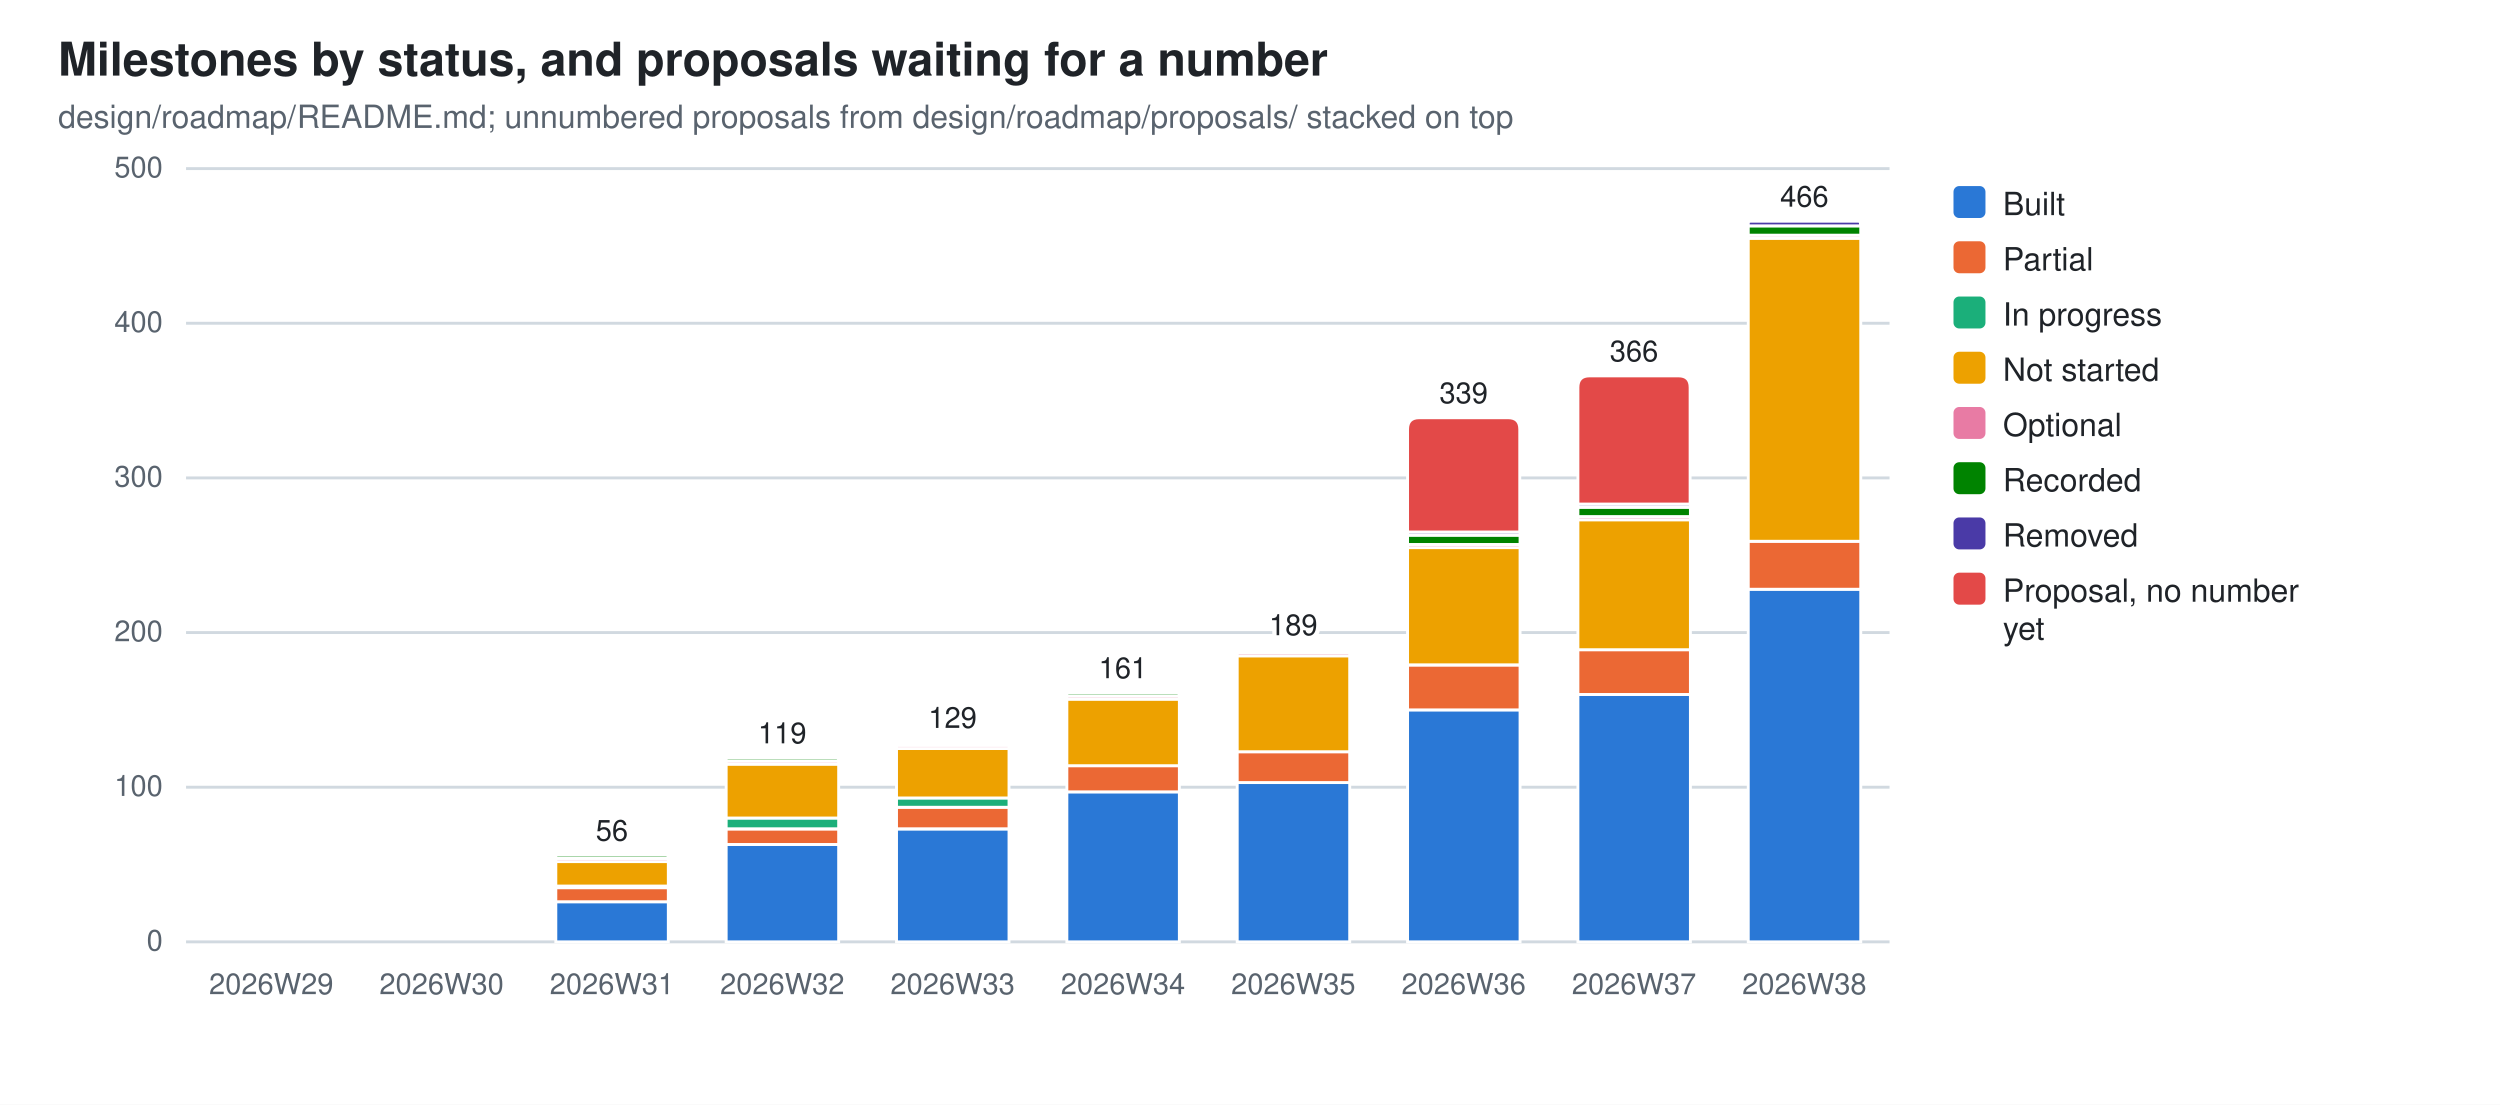
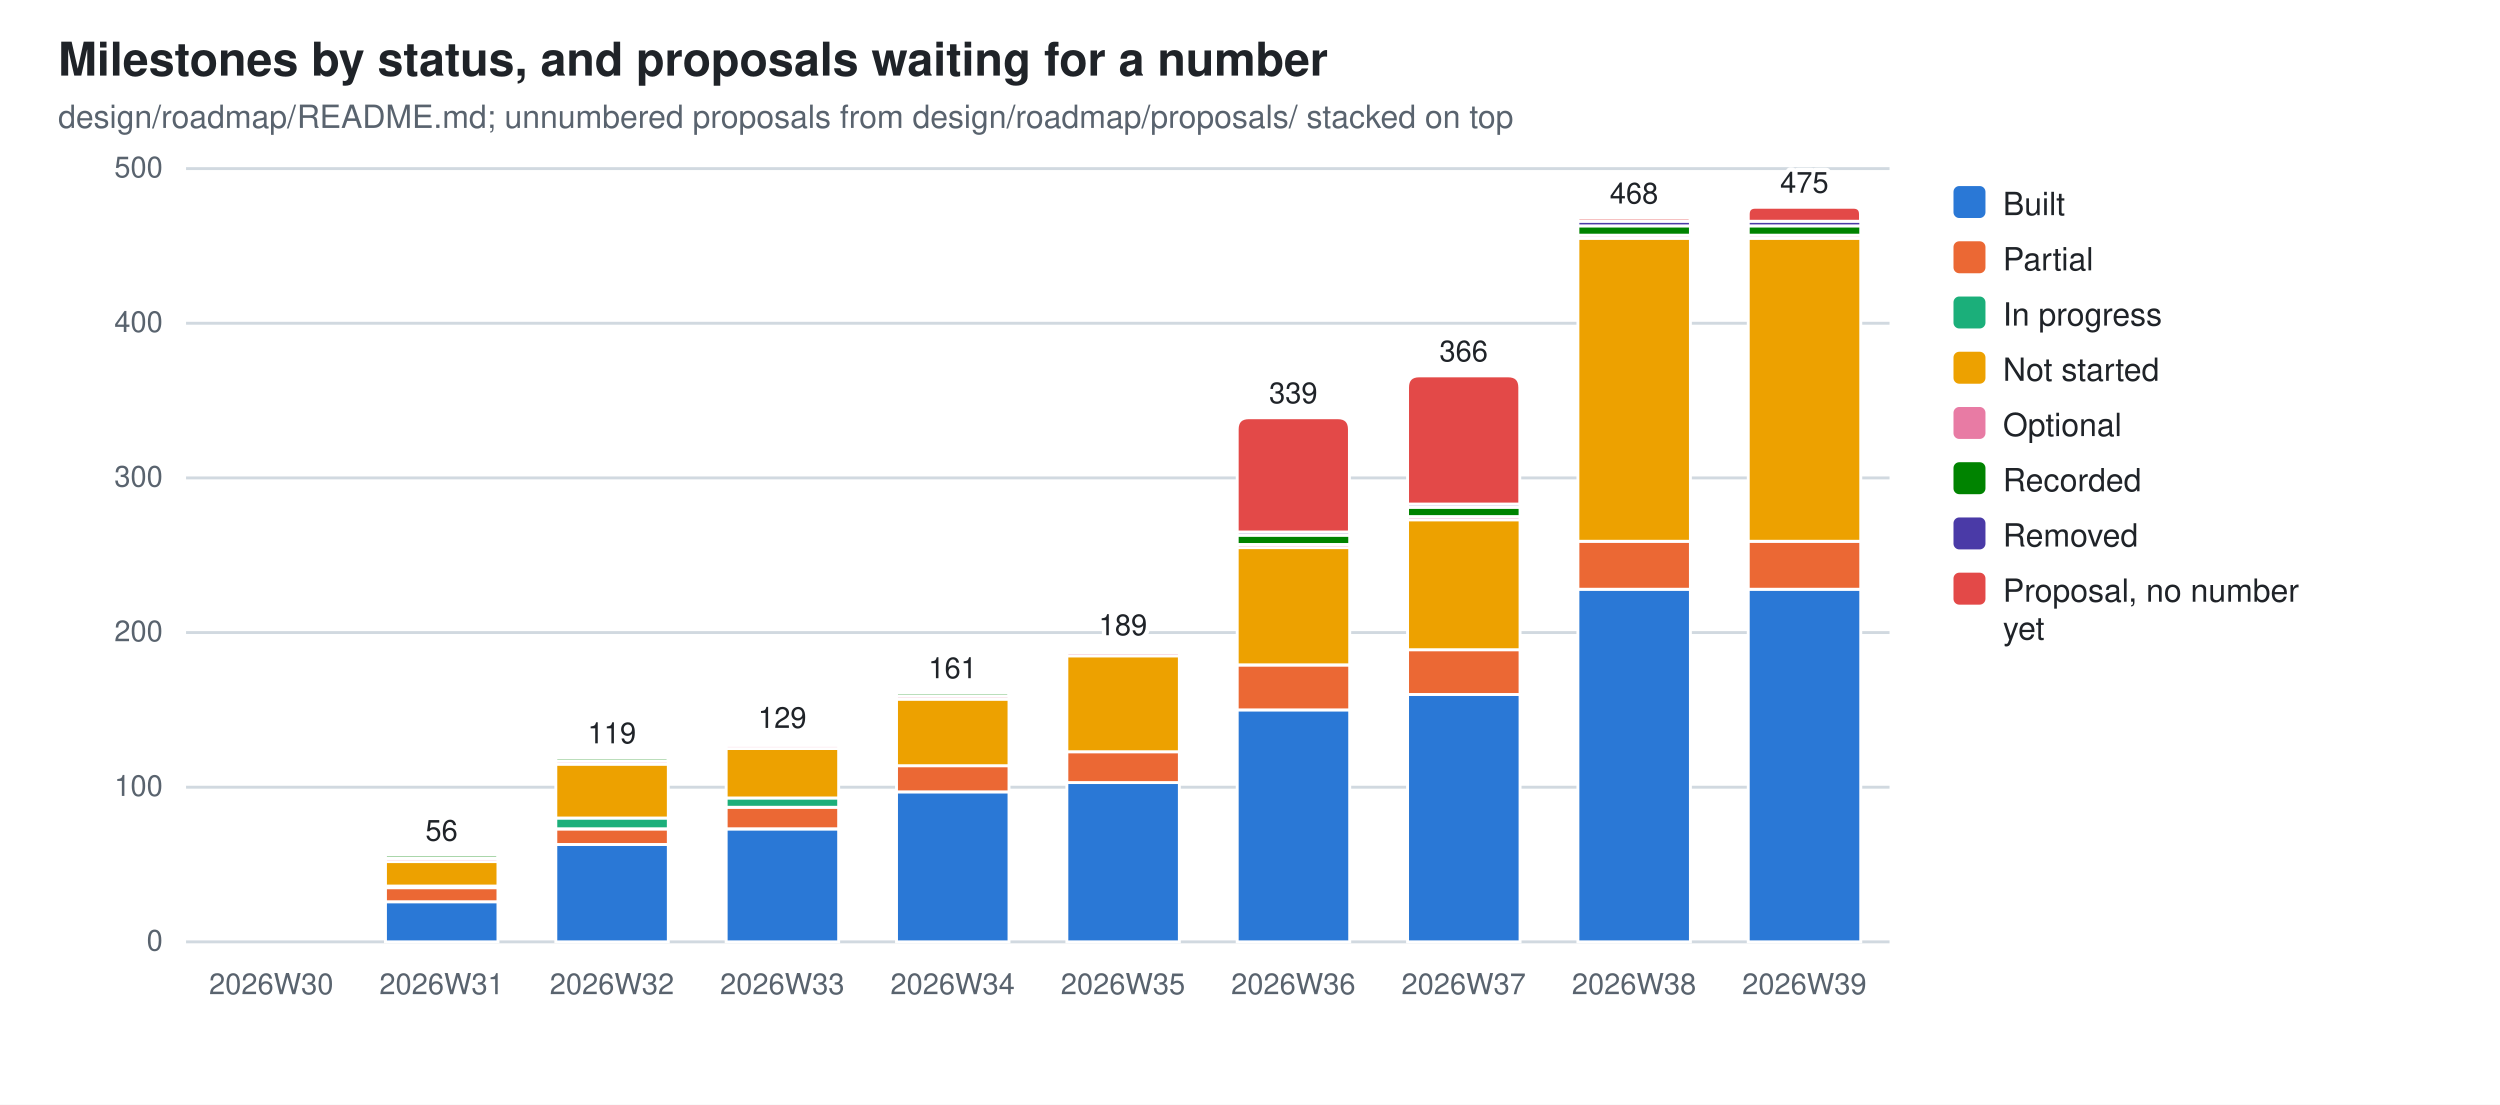
<svg xmlns="http://www.w3.org/2000/svg" width="860" height="380" viewBox="0 0 860 380" role="img" aria-label="Milestones by status, and proposals waiting for a number">
  <style>
  .bg{fill:#ffffff} .fg{fill:#1f2328} .mut{fill:#59636e} .grid{stroke:#d1d9e0}
  .seg{stroke:#ffffff;stroke-width:1}
  .val{paint-order:stroke;stroke:#ffffff;stroke-width:3px;stroke-linejoin:round}
  .s0{fill:#2a78d6}  .s1{fill:#eb6834}  .s2{fill:#1baf7a}  .s3{fill:#eda100}  .s4{fill:#e87ba4}  .s5{fill:#008300}  .s6{fill:#4a3aa7}  .s7{fill:#e34948}
  @media (prefers-color-scheme: dark){
    .bg{fill:#0d1117} .fg{fill:#e6edf3} .mut{fill:#9198a1} .grid{stroke:#30363d}
    .seg{stroke:#0d1117} .val{stroke:#0d1117} .s0{fill:#3987e5} .s1{fill:#d95926} .s2{fill:#199e70} .s3{fill:#c98500} .s4{fill:#d55181} .s5{fill:#008300} .s6{fill:#9085e9} .s7{fill:#e66767}}
  text{font-family:-apple-system,BlinkMacSystemFont,"Segoe UI",Helvetica,Arial,sans-serif}
</style>
  <rect class="bg" width="860" height="380" />
  <text class="fg" x="20" y="26" font-size="16" font-weight="600">Milestones by status, and proposals waiting for a number</text>
  <text class="mut" x="20" y="44" font-size="11">design/roadmap/README.md; unnumbered proposals from design/roadmap/proposals/ stacked on top</text>
  <line class="grid" x1="64" y1="324.0" x2="650.0" y2="324.0" stroke-width="1" />
  <text class="mut" x="56" y="327.0" font-size="10" text-anchor="end">0</text>
  <line class="grid" x1="64" y1="270.8" x2="650.0" y2="270.8" stroke-width="1" />
  <text class="mut" x="56" y="273.8" font-size="10" text-anchor="end">100</text>
  <line class="grid" x1="64" y1="217.6" x2="650.0" y2="217.6" stroke-width="1" />
  <text class="mut" x="56" y="220.6" font-size="10" text-anchor="end">200</text>
  <line class="grid" x1="64" y1="164.4" x2="650.0" y2="164.4" stroke-width="1" />
  <text class="mut" x="56" y="167.4" font-size="10" text-anchor="end">300</text>
  <line class="grid" x1="64" y1="111.2" x2="650.0" y2="111.2" stroke-width="1" />
  <text class="mut" x="56" y="114.2" font-size="10" text-anchor="end">400</text>
  <line class="grid" x1="64" y1="58.0" x2="650.0" y2="58.0" stroke-width="1" />
  <text class="mut" x="56" y="61.0" font-size="10" text-anchor="end">500</text>
-   <text class="mut" x="93.3" y="342" font-size="10" text-anchor="middle">2026W29</text>
-   <text class="mut" x="151.9" y="342" font-size="10" text-anchor="middle">2026W30</text>
-   <rect class="seg s0" x="191.2" y="310.2" width="38.7" height="13.8" />
-   <rect class="seg s1" x="191.2" y="305.4" width="38.7" height="4.8" />
-   <rect class="seg s2" x="191.2" y="304.8" width="38.7" height="0.5" />
-   <rect class="seg s3" x="191.2" y="296.3" width="38.7" height="8.5" />
-   <rect class="seg s4" x="191.2" y="295.3" width="38.7" height="1.1" />
-   <path class="seg s5" d="M191.2,295.3 V294.7 Q191.2,294.2 191.7,294.2 H229.3 Q229.8,294.2 229.8,294.7 V295.3 Z" />
-   <text class="mut" x="210.5" y="342" font-size="10" text-anchor="middle">2026W31</text>
-   <text class="fg val" x="210.5" y="289.2" font-size="10" text-anchor="middle">56</text>
-   <rect class="seg s0" x="249.8" y="290.5" width="38.7" height="33.5" />
-   <rect class="seg s1" x="249.8" y="285.2" width="38.7" height="5.3" />
-   <rect class="seg s2" x="249.8" y="281.4" width="38.7" height="3.7" />
-   <rect class="seg s3" x="249.8" y="262.8" width="38.7" height="18.6" />
-   <rect class="seg s4" x="249.8" y="261.8" width="38.7" height="1.1" />
-   <path class="seg s5" d="M249.8,261.8 V261.2 Q249.8,260.7 250.3,260.7 H287.9 Q288.4,260.7 288.4,261.2 V261.8 Z" />
-   <text class="mut" x="269.1" y="342" font-size="10" text-anchor="middle">2026W32</text>
-   <text class="fg val" x="269.1" y="255.7" font-size="10" text-anchor="middle">119</text>
-   <rect class="seg s0" x="308.4" y="285.2" width="38.7" height="38.8" />
-   <rect class="seg s1" x="308.4" y="277.7" width="38.7" height="7.4" />
-   <rect class="seg s2" x="308.4" y="274.5" width="38.7" height="3.2" />
-   <rect class="seg s3" x="308.4" y="257.5" width="38.7" height="17.0" />
-   <rect class="seg s4" x="308.4" y="256.4" width="38.7" height="1.1" />
-   <path class="seg s5" d="M308.4,256.4 V255.9 Q308.4,255.4 308.9,255.4 H346.5 Q347.0,255.4 347.0,255.9 V256.4 Z" />
-   <text class="mut" x="327.7" y="342" font-size="10" text-anchor="middle">2026W33</text>
-   <text class="fg val" x="327.7" y="250.4" font-size="10" text-anchor="middle">129</text>
-   <rect class="seg s0" x="367.0" y="272.4" width="38.7" height="51.6" />
-   <rect class="seg s1" x="367.0" y="263.4" width="38.7" height="9.0" />
-   <rect class="seg s3" x="367.0" y="240.5" width="38.7" height="22.9" />
-   <rect class="seg s4" x="367.0" y="239.4" width="38.7" height="1.1" />
-   <path class="seg s5" d="M367.0,239.4 V238.9 Q367.0,238.3 367.5,238.3 H405.1 Q405.6,238.3 405.6,238.9 V239.4 Z" />
-   <text class="mut" x="386.3" y="342" font-size="10" text-anchor="middle">2026W34</text>
-   <text class="fg val" x="386.3" y="233.3" font-size="10" text-anchor="middle">161</text>
-   <rect class="seg s0" x="425.6" y="269.2" width="38.7" height="54.8" />
-   <rect class="seg s1" x="425.6" y="258.6" width="38.7" height="10.6" />
-   <rect class="seg s3" x="425.6" y="225.6" width="38.7" height="33.0" />
-   <rect class="seg s4" x="425.6" y="224.5" width="38.7" height="1.1" />
-   <path class="seg s5" d="M425.6,224.5 V224.0 Q425.6,223.5 426.1,223.5 H463.7 Q464.2,223.5 464.2,224.0 V224.5 Z" />
-   <text class="mut" x="444.9" y="342" font-size="10" text-anchor="middle">2026W35</text>
-   <text class="fg val" x="444.9" y="218.5" font-size="10" text-anchor="middle">189</text>
-   <rect class="seg s0" x="484.2" y="244.2" width="38.7" height="79.8" />
-   <rect class="seg s1" x="484.2" y="228.8" width="38.7" height="15.4" />
-   <rect class="seg s3" x="484.2" y="188.3" width="38.7" height="40.4" />
-   <rect class="seg s4" x="484.2" y="187.3" width="38.7" height="1.1" />
-   <rect class="seg s5" x="484.2" y="184.1" width="38.7" height="3.2" />
-   <rect class="seg s6" x="484.2" y="183.0" width="38.7" height="1.1" />
-   <path class="seg s7" d="M484.2,183.0 V147.7 Q484.2,143.7 488.2,143.7 H518.8 Q522.8,143.7 522.8,147.7 V183.0 Z" />
-   <text class="mut" x="503.5" y="342" font-size="10" text-anchor="middle">2026W36</text>
-   <text class="fg val" x="503.5" y="138.7" font-size="10" text-anchor="middle">339</text>
-   <rect class="seg s0" x="542.8" y="238.9" width="38.7" height="85.1" />
-   <rect class="seg s1" x="542.8" y="223.5" width="38.7" height="15.4" />
-   <rect class="seg s3" x="542.8" y="178.8" width="38.7" height="44.7" />
-   <rect class="seg s4" x="542.8" y="177.7" width="38.7" height="1.1" />
-   <rect class="seg s5" x="542.8" y="174.5" width="38.7" height="3.2" />
-   <rect class="seg s6" x="542.8" y="173.4" width="38.7" height="1.1" />
-   <path class="seg s7" d="M542.8,173.4 V133.3 Q542.8,129.3 546.8,129.3 H577.4 Q581.4,129.3 581.4,133.3 V173.4 Z" />
-   <text class="mut" x="562.1" y="342" font-size="10" text-anchor="middle">2026W37</text>
-   <text class="fg val" x="562.1" y="124.3" font-size="10" text-anchor="middle">366</text>
+   <text class="mut" x="93.3" y="342" font-size="10" text-anchor="middle">2026W30</text>
+   <rect class="seg s0" x="132.6" y="310.2" width="38.7" height="13.8" />
+   <rect class="seg s1" x="132.6" y="305.4" width="38.7" height="4.8" />
+   <rect class="seg s2" x="132.6" y="304.8" width="38.7" height="0.5" />
+   <rect class="seg s3" x="132.6" y="296.3" width="38.7" height="8.5" />
+   <rect class="seg s4" x="132.6" y="295.3" width="38.7" height="1.1" />
+   <path class="seg s5" d="M132.6,295.3 V294.7 Q132.6,294.2 133.1,294.2 H170.7 Q171.2,294.2 171.2,294.7 V295.3 Z" />
+   <text class="mut" x="151.9" y="342" font-size="10" text-anchor="middle">2026W31</text>
+   <text class="fg val" x="151.9" y="289.2" font-size="10" text-anchor="middle">56</text>
+   <rect class="seg s0" x="191.2" y="290.5" width="38.7" height="33.5" />
+   <rect class="seg s1" x="191.2" y="285.2" width="38.7" height="5.3" />
+   <rect class="seg s2" x="191.2" y="281.4" width="38.7" height="3.7" />
+   <rect class="seg s3" x="191.2" y="262.8" width="38.7" height="18.6" />
+   <rect class="seg s4" x="191.2" y="261.8" width="38.7" height="1.1" />
+   <path class="seg s5" d="M191.2,261.8 V261.2 Q191.2,260.7 191.7,260.7 H229.3 Q229.8,260.7 229.8,261.2 V261.8 Z" />
+   <text class="mut" x="210.5" y="342" font-size="10" text-anchor="middle">2026W32</text>
+   <text class="fg val" x="210.5" y="255.7" font-size="10" text-anchor="middle">119</text>
+   <rect class="seg s0" x="249.8" y="285.2" width="38.7" height="38.8" />
+   <rect class="seg s1" x="249.8" y="277.7" width="38.7" height="7.4" />
+   <rect class="seg s2" x="249.8" y="274.5" width="38.7" height="3.2" />
+   <rect class="seg s3" x="249.8" y="257.5" width="38.7" height="17.0" />
+   <rect class="seg s4" x="249.8" y="256.4" width="38.7" height="1.1" />
+   <path class="seg s5" d="M249.8,256.4 V255.9 Q249.8,255.4 250.3,255.4 H287.9 Q288.4,255.4 288.4,255.9 V256.4 Z" />
+   <text class="mut" x="269.1" y="342" font-size="10" text-anchor="middle">2026W33</text>
+   <text class="fg val" x="269.1" y="250.4" font-size="10" text-anchor="middle">129</text>
+   <rect class="seg s0" x="308.4" y="272.4" width="38.7" height="51.6" />
+   <rect class="seg s1" x="308.4" y="263.4" width="38.7" height="9.0" />
+   <rect class="seg s3" x="308.4" y="240.5" width="38.7" height="22.9" />
+   <rect class="seg s4" x="308.4" y="239.4" width="38.7" height="1.1" />
+   <path class="seg s5" d="M308.4,239.4 V238.9 Q308.4,238.3 308.9,238.3 H346.5 Q347.0,238.3 347.0,238.9 V239.4 Z" />
+   <text class="mut" x="327.7" y="342" font-size="10" text-anchor="middle">2026W34</text>
+   <text class="fg val" x="327.7" y="233.3" font-size="10" text-anchor="middle">161</text>
+   <rect class="seg s0" x="367.0" y="269.2" width="38.7" height="54.8" />
+   <rect class="seg s1" x="367.0" y="258.6" width="38.7" height="10.6" />
+   <rect class="seg s3" x="367.0" y="225.6" width="38.7" height="33.0" />
+   <rect class="seg s4" x="367.0" y="224.5" width="38.7" height="1.1" />
+   <path class="seg s5" d="M367.0,224.5 V224.0 Q367.0,223.5 367.5,223.5 H405.1 Q405.6,223.5 405.6,224.0 V224.5 Z" />
+   <text class="mut" x="386.3" y="342" font-size="10" text-anchor="middle">2026W35</text>
+   <text class="fg val" x="386.3" y="218.5" font-size="10" text-anchor="middle">189</text>
+   <rect class="seg s0" x="425.6" y="244.2" width="38.7" height="79.8" />
+   <rect class="seg s1" x="425.6" y="228.8" width="38.7" height="15.4" />
+   <rect class="seg s3" x="425.6" y="188.3" width="38.7" height="40.4" />
+   <rect class="seg s4" x="425.6" y="187.3" width="38.7" height="1.1" />
+   <rect class="seg s5" x="425.6" y="184.1" width="38.7" height="3.2" />
+   <rect class="seg s6" x="425.6" y="183.0" width="38.7" height="1.1" />
+   <path class="seg s7" d="M425.6,183.0 V147.7 Q425.6,143.7 429.6,143.7 H460.2 Q464.2,143.7 464.2,147.7 V183.0 Z" />
+   <text class="mut" x="444.9" y="342" font-size="10" text-anchor="middle">2026W36</text>
+   <text class="fg val" x="444.9" y="138.7" font-size="10" text-anchor="middle">339</text>
+   <rect class="seg s0" x="484.2" y="238.9" width="38.7" height="85.1" />
+   <rect class="seg s1" x="484.2" y="223.5" width="38.7" height="15.4" />
+   <rect class="seg s3" x="484.2" y="178.8" width="38.7" height="44.7" />
+   <rect class="seg s4" x="484.2" y="177.7" width="38.7" height="1.1" />
+   <rect class="seg s5" x="484.2" y="174.5" width="38.7" height="3.2" />
+   <rect class="seg s6" x="484.2" y="173.4" width="38.7" height="1.1" />
+   <path class="seg s7" d="M484.2,173.4 V133.3 Q484.2,129.3 488.2,129.3 H518.8 Q522.8,129.3 522.8,133.3 V173.4 Z" />
+   <text class="mut" x="503.5" y="342" font-size="10" text-anchor="middle">2026W37</text>
+   <text class="fg val" x="503.5" y="124.3" font-size="10" text-anchor="middle">366</text>
+   <rect class="seg s0" x="542.8" y="202.7" width="38.7" height="121.3" />
+   <rect class="seg s1" x="542.8" y="186.2" width="38.7" height="16.5" />
+   <rect class="seg s3" x="542.8" y="81.9" width="38.7" height="104.3" />
+   <rect class="seg s4" x="542.8" y="80.9" width="38.7" height="1.1" />
+   <rect class="seg s5" x="542.8" y="77.7" width="38.7" height="3.2" />
+   <rect class="seg s6" x="542.8" y="76.1" width="38.7" height="1.6" />
+   <path class="seg s7" d="M542.8,76.1 V75.6 Q542.8,75.0 543.3,75.0 H580.9 Q581.4,75.0 581.4,75.6 V76.1 Z" />
+   <text class="mut" x="562.1" y="342" font-size="10" text-anchor="middle">2026W38</text>
+   <text class="fg val" x="562.1" y="70.0" font-size="10" text-anchor="middle">468</text>
  <rect class="seg s0" x="601.4" y="202.7" width="38.7" height="121.3" />
  <rect class="seg s1" x="601.4" y="186.2" width="38.7" height="16.5" />
  <rect class="seg s3" x="601.4" y="81.9" width="38.7" height="104.3" />
  <rect class="seg s4" x="601.4" y="80.9" width="38.7" height="1.1" />
  <rect class="seg s5" x="601.4" y="77.7" width="38.7" height="3.2" />
-   <path class="seg s6" d="M601.4,77.7 V76.9 Q601.4,76.1 602.2,76.1 H639.2 Q640.0,76.1 640.0,76.9 V77.7 Z" />
-   <text class="mut" x="620.7" y="342" font-size="10" text-anchor="middle">2026W38</text>
-   <text class="fg val" x="620.7" y="71.1" font-size="10" text-anchor="middle">466</text>
+   <rect class="seg s6" x="601.4" y="76.1" width="38.7" height="1.6" />
+   <path class="seg s7" d="M601.4,76.1 V73.7 Q601.4,71.3 603.8,71.3 H637.6 Q640.0,71.3 640.0,73.7 V76.1 Z" />
+   <text class="mut" x="620.7" y="342" font-size="10" text-anchor="middle">2026W39</text>
+   <text class="fg val" x="620.7" y="66.3" font-size="10" text-anchor="middle">475</text>
  <rect class="s0" x="672" y="64" width="11" height="11" rx="2" />
  <text class="fg" y="74" font-size="11">
    <tspan x="689" dy="0">Built</tspan>
  </text>
  <rect class="s1" x="672" y="83" width="11" height="11" rx="2" />
  <text class="fg" y="93" font-size="11">
    <tspan x="689" dy="0">Partial</tspan>
  </text>
  <rect class="s2" x="672" y="102" width="11" height="11" rx="2" />
  <text class="fg" y="112" font-size="11">
    <tspan x="689" dy="0">In progress</tspan>
  </text>
  <rect class="s3" x="672" y="121" width="11" height="11" rx="2" />
  <text class="fg" y="131" font-size="11">
    <tspan x="689" dy="0">Not started</tspan>
  </text>
  <rect class="s4" x="672" y="140" width="11" height="11" rx="2" />
  <text class="fg" y="150" font-size="11">
    <tspan x="689" dy="0">Optional</tspan>
  </text>
  <rect class="s5" x="672" y="159" width="11" height="11" rx="2" />
  <text class="fg" y="169" font-size="11">
    <tspan x="689" dy="0">Recorded</tspan>
  </text>
  <rect class="s6" x="672" y="178" width="11" height="11" rx="2" />
  <text class="fg" y="188" font-size="11">
    <tspan x="689" dy="0">Removed</tspan>
  </text>
  <rect class="s7" x="672" y="197" width="11" height="11" rx="2" />
  <text class="fg" y="207" font-size="11">
    <tspan x="689" dy="0">Proposal, no number</tspan>
    <tspan x="689" dy="13">yet</tspan>
  </text>
</svg>
